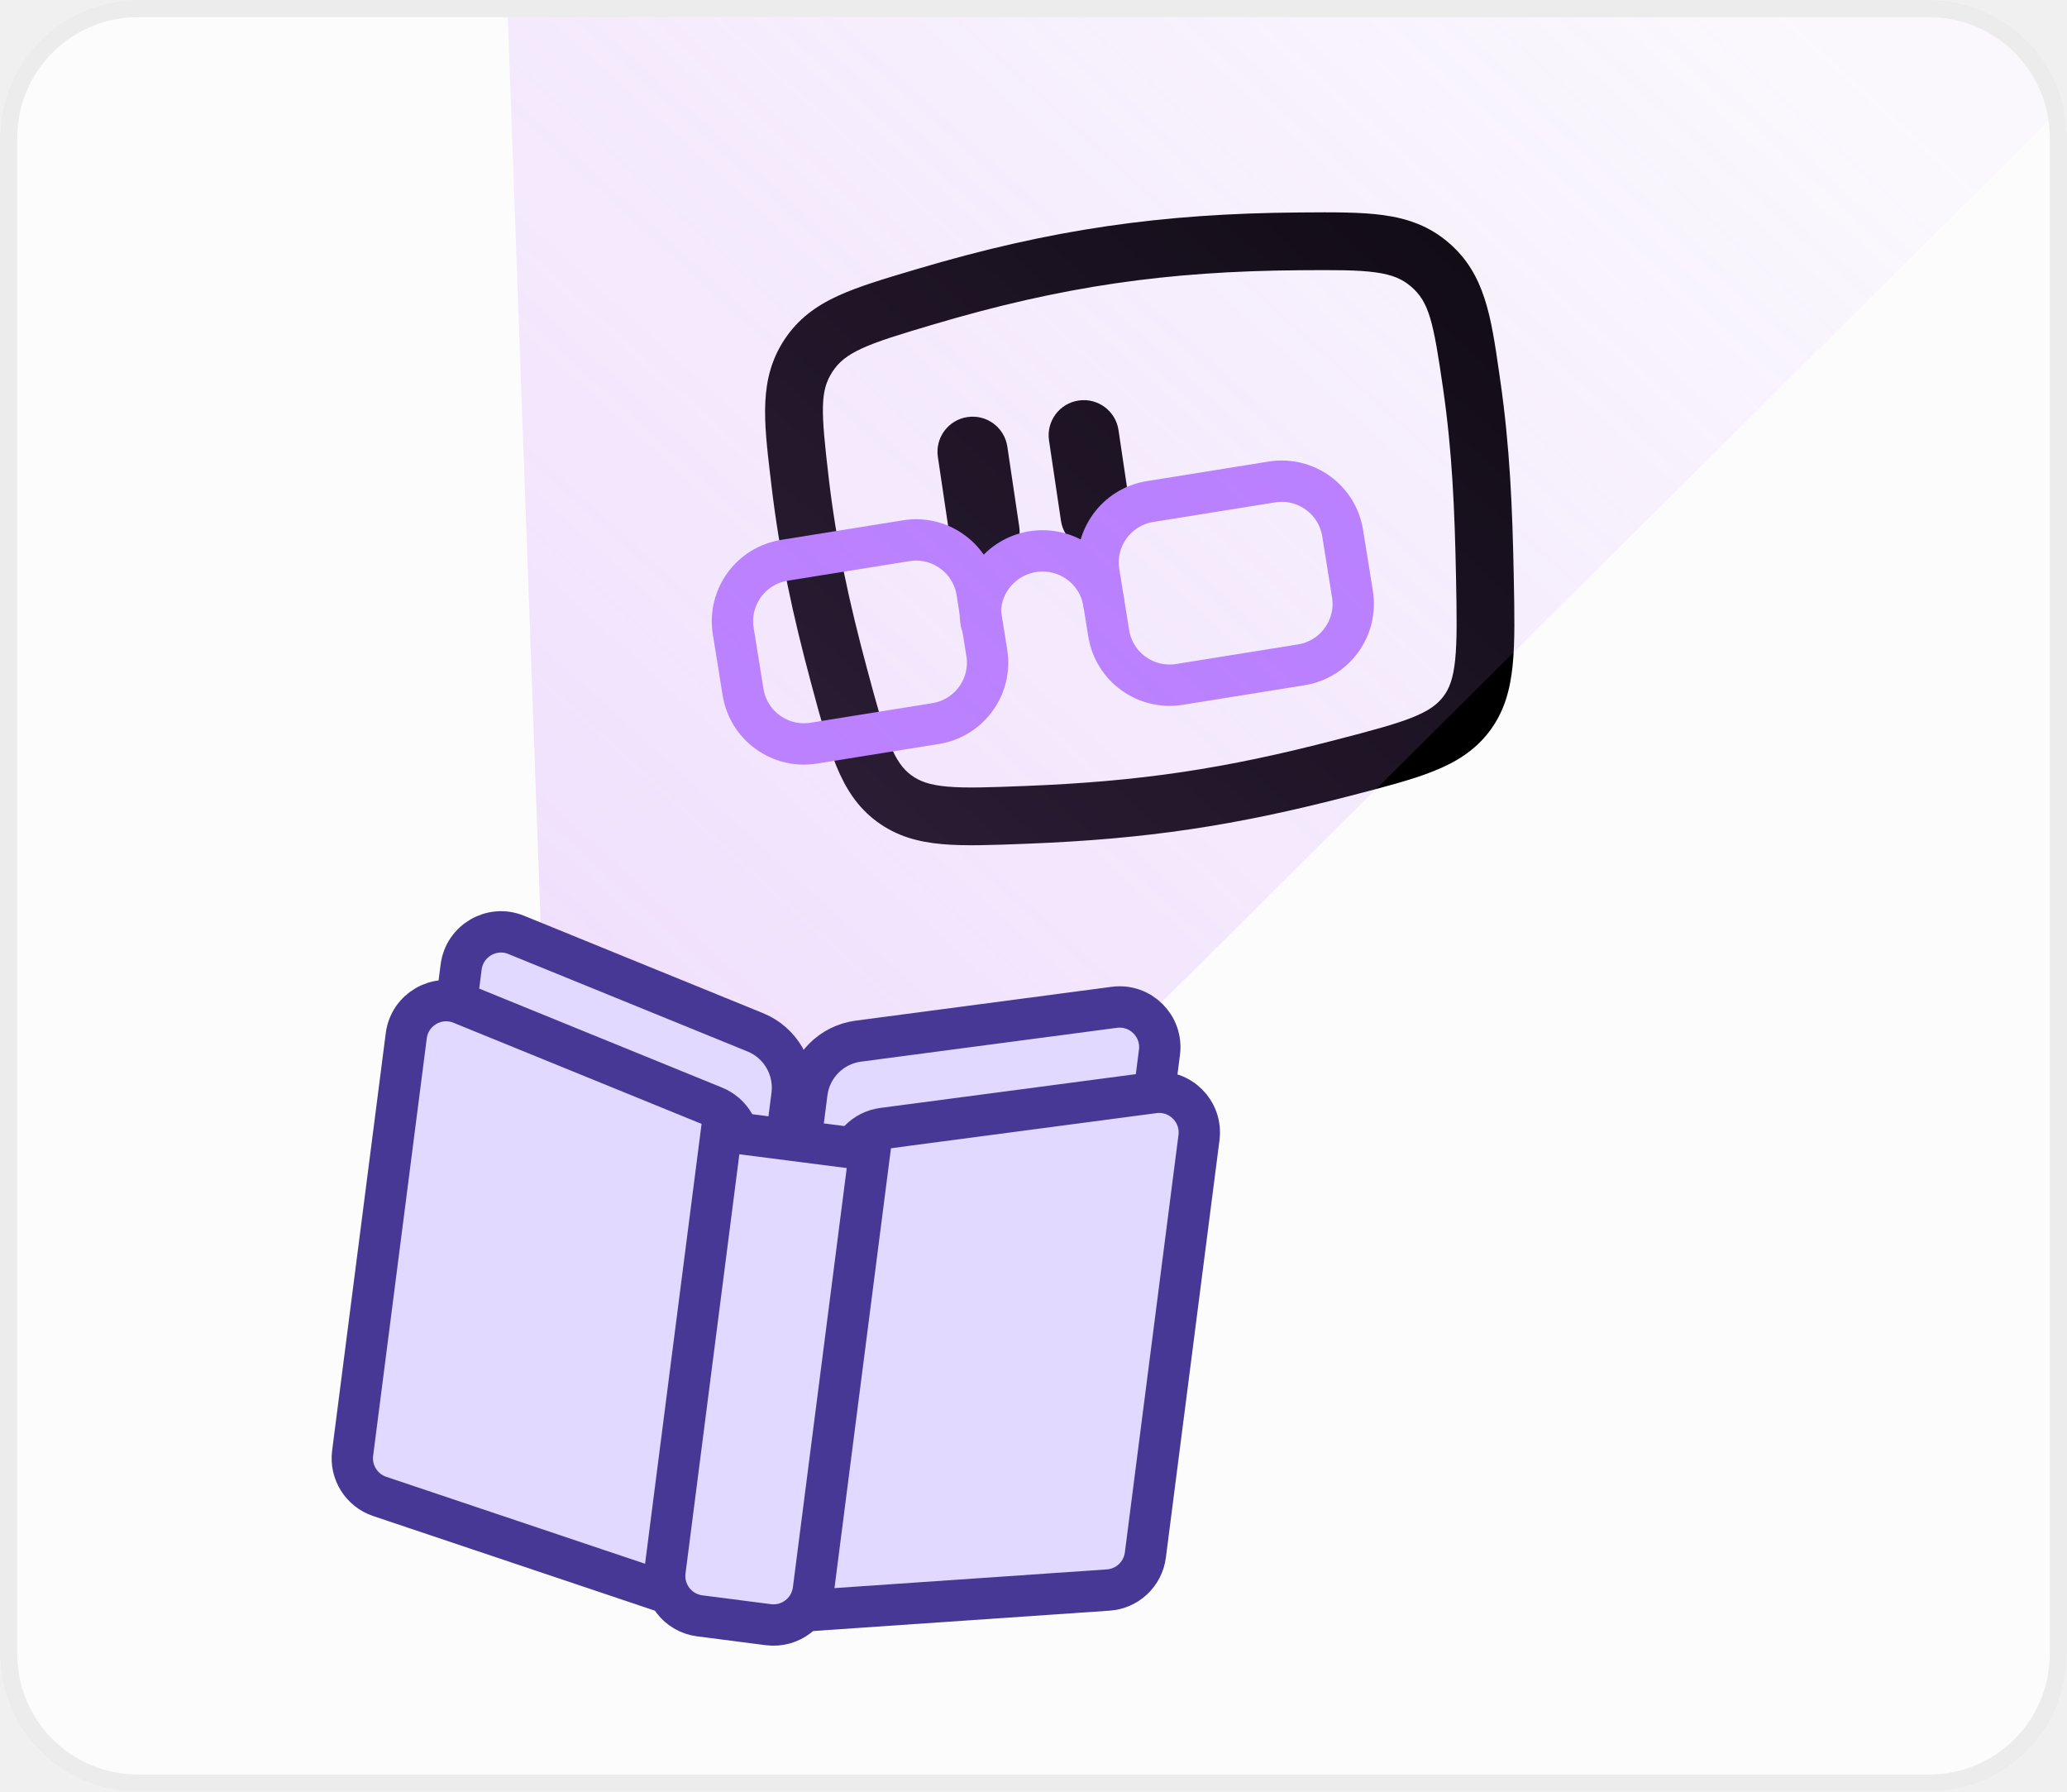
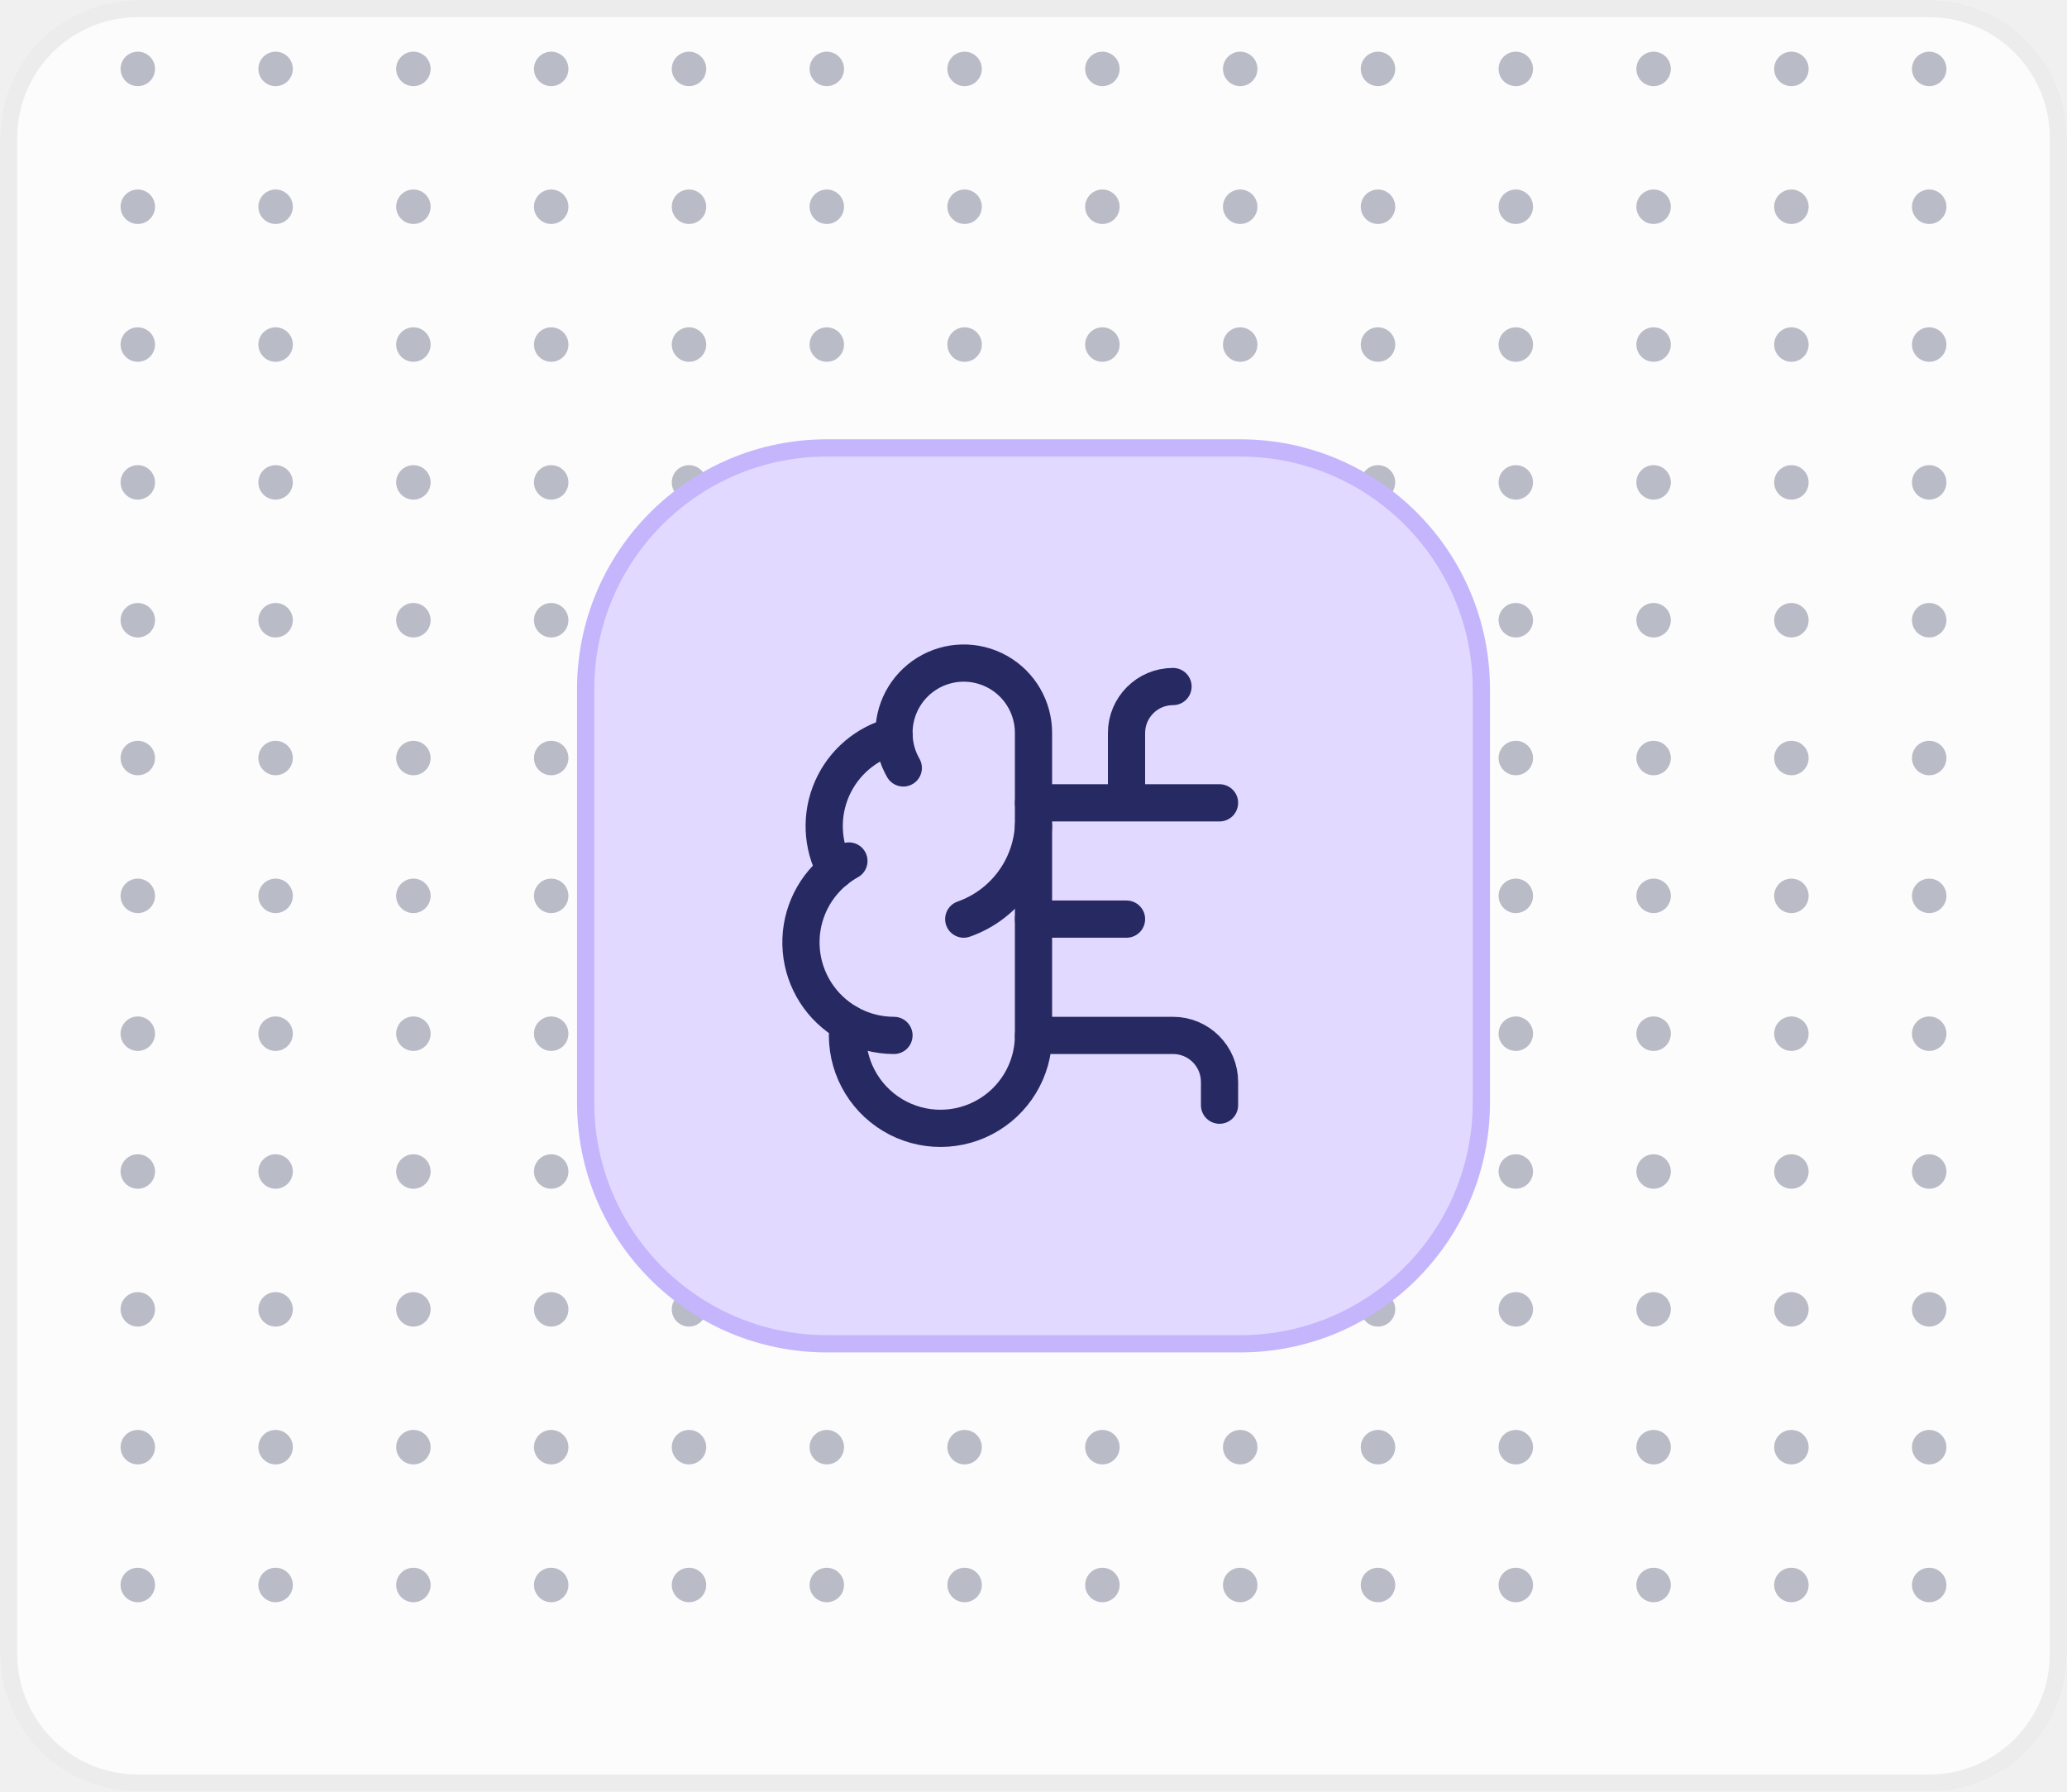
<svg xmlns="http://www.w3.org/2000/svg" width="120" height="104" viewBox="0 0 120 104" fill="none">
-   <g clip-path="url(#clip0_160_16404)">
-     <rect width="120" height="104" rx="8" fill="#FCFCFD" />
-     <path d="M54.448 26.524C54.282 25.41 55.051 24.373 56.165 24.208C57.279 24.042 58.316 24.811 58.481 25.924L59.174 30.586C59.34 31.699 58.571 32.737 57.458 32.902C56.344 33.068 55.306 32.299 55.141 31.185L54.448 26.524Z" fill="black" />
-     <path d="M60.901 25.565C60.736 24.451 61.504 23.414 62.618 23.248C63.732 23.082 64.769 23.851 64.935 24.965L65.628 29.626C65.793 30.74 65.025 31.777 63.911 31.943C62.797 32.108 61.76 31.34 61.594 30.226L60.901 25.565Z" fill="black" />
-     <path fill-rule="evenodd" clip-rule="evenodd" d="M75.438 15.686C67.77 15.743 61.642 16.612 54.126 18.851C52.226 19.416 50.969 19.795 50.033 20.227C49.164 20.627 48.695 21.02 48.339 21.561C47.601 22.681 47.651 23.816 48.11 27.733C48.561 31.583 49.307 34.982 50.326 38.78C50.869 40.804 51.238 42.169 51.656 43.187C52.052 44.153 52.43 44.647 52.907 44.998C53.387 45.351 53.966 45.565 54.985 45.657C56.063 45.753 57.451 45.703 59.513 45.622C66.183 45.362 71.094 44.628 77.576 42.94C79.597 42.414 80.962 42.055 81.981 41.648C82.949 41.262 83.445 40.89 83.797 40.425C84.142 39.97 84.37 39.378 84.481 38.286C84.597 37.147 84.571 35.667 84.529 33.492C84.453 29.612 84.309 26.217 83.778 22.552C83.211 18.634 82.965 17.532 81.917 16.631C81.411 16.197 80.837 15.947 79.867 15.811C78.82 15.665 77.473 15.671 75.438 15.686ZM53.169 15.637C60.998 13.305 67.441 12.393 75.413 12.333L75.529 12.332C77.417 12.318 79.012 12.306 80.331 12.49C81.754 12.689 82.985 13.129 84.102 14.088C86.209 15.898 86.563 18.364 87.035 21.641C87.055 21.783 87.076 21.927 87.097 22.071C87.658 25.946 87.805 29.508 87.881 33.427L87.883 33.53C87.923 35.575 87.956 37.261 87.817 38.626C87.671 40.062 87.321 41.327 86.47 42.45C85.627 43.563 84.535 44.239 83.225 44.762C81.987 45.257 80.416 45.666 78.523 46.159L78.421 46.185C71.709 47.933 66.558 48.703 59.644 48.973L59.537 48.977C57.609 49.052 56.004 49.115 54.685 48.996C53.283 48.87 52.048 48.53 50.918 47.697C49.784 46.862 49.092 45.773 48.553 44.459C48.045 43.22 47.623 41.647 47.115 39.752L47.087 39.649C46.042 35.754 45.256 32.186 44.78 28.124C44.763 27.976 44.745 27.83 44.728 27.686C44.342 24.422 44.053 21.973 45.538 19.717C46.327 18.52 47.357 17.768 48.629 17.181C49.809 16.637 51.298 16.194 53.06 15.669C53.096 15.659 53.132 15.648 53.169 15.637Z" fill="black" />
-     <path d="M52.614 31.385L45.538 32.522C43.584 32.836 42.255 34.674 42.568 36.628L43.137 40.166C43.451 42.12 45.289 43.45 47.243 43.136L54.319 41.999C56.273 41.685 57.602 39.847 57.289 37.893L56.72 34.355C56.406 32.401 54.568 31.071 52.614 31.385Z" stroke="#B77FFF" stroke-width="2.4" stroke-linecap="round" stroke-linejoin="round" />
-     <path d="M64.08 34.987C63.929 34.049 63.41 33.209 62.635 32.653C61.861 32.096 60.896 31.869 59.951 32.021C59.007 32.172 58.162 32.691 57.6 33.462C57.039 34.232 56.809 35.192 56.96 36.131" stroke="#B77FFF" stroke-width="2.4" stroke-linecap="round" stroke-linejoin="round" />
-     <path d="M73.842 27.975L66.766 29.112C64.812 29.425 63.482 31.264 63.796 33.218L64.365 36.756C64.678 38.71 66.517 40.039 68.471 39.726L75.547 38.589C77.501 38.275 78.83 36.437 78.516 34.483L77.948 30.945C77.634 28.991 75.796 27.661 73.842 27.975Z" stroke="#B77FFF" stroke-width="2.4" stroke-linecap="round" stroke-linejoin="round" />
-     <path d="M28.5 -26L128.5 -2.5L49.5 75.999L32 70.5L28.5 -26Z" fill="url(#paint0_linear_160_16404)" fill-opacity="0.3" />
-     <path d="M41.359 88.286L42.745 88.752L42.931 87.302L45.98 63.574C46.18 62.014 45.306 60.515 43.85 59.922L29.967 54.264C28.549 53.686 26.967 54.608 26.772 56.128L23.659 80.359C23.517 81.463 24.175 82.513 25.23 82.868L41.359 88.286Z" fill="#E1D9FF" stroke="#473896" stroke-width="2.4" />
-     <path d="M45.07 88.506L43.611 88.606L43.798 87.156L46.846 63.428C47.047 61.869 48.272 60.639 49.831 60.433L64.693 58.469C66.211 58.268 67.508 59.56 67.313 61.08L64.199 85.311C64.057 86.415 63.155 87.265 62.045 87.341L45.07 88.506Z" fill="#E1D9FF" stroke="#473896" stroke-width="2.4" />
-     <path d="M38.172 92.277L39.558 92.743L39.745 91.292L42.904 66.7C43.039 65.65 42.451 64.641 41.471 64.242L26.781 58.255C25.362 57.677 23.781 58.599 23.586 60.118L20.472 84.35C20.33 85.454 20.988 86.504 22.044 86.859L38.172 92.277Z" fill="#E1D9FF" stroke="#473896" stroke-width="2.4" />
-     <path d="M47.365 93.458L45.906 93.558L46.092 92.108L49.252 67.515C49.387 66.466 50.212 65.638 51.261 65.5L66.987 63.421C68.506 63.221 69.802 64.513 69.607 66.032L66.494 90.263C66.352 91.367 65.45 92.217 64.339 92.293L47.365 93.458Z" fill="#E1D9FF" stroke="#473896" stroke-width="2.4" />
-     <path d="M43.077 65.809L41.886 65.656L41.733 66.847L38.607 91.18C38.443 92.458 39.346 93.627 40.624 93.791L44.61 94.304C45.888 94.468 47.057 93.565 47.222 92.287L50.348 67.953L50.501 66.763L49.311 66.61L43.077 65.809Z" fill="#E1D9FF" stroke="#473896" stroke-width="2.4" />
+   <rect width="120" height="104" rx="8" fill="#FCFCFD" />
+   <circle cx="8" cy="4" r="1" fill="#B9BBC6" />
+   <circle cx="16" cy="4" r="1" fill="#B9BBC6" />
+   <circle cx="24" cy="4" r="1" fill="#B9BBC6" />
+   <circle cx="32" cy="4" r="1" fill="#B9BBC6" />
+   <circle cx="40" cy="4" r="1" fill="#B9BBC6" />
+   <circle cx="48" cy="4" r="1" fill="#B9BBC6" />
+   <circle cx="56" cy="4" r="1" fill="#B9BBC6" />
+   <circle cx="64" cy="4" r="1" fill="#B9BBC6" />
+   <circle cx="72" cy="4" r="1" fill="#B9BBC6" />
+   <circle cx="80" cy="4" r="1" fill="#B9BBC6" />
+   <circle cx="88" cy="4" r="1" fill="#B9BBC6" />
+   <circle cx="96" cy="4" r="1" fill="#B9BBC6" />
+   <circle cx="104" cy="4" r="1" fill="#B9BBC6" />
+   <circle cx="112" cy="4" r="1" fill="#B9BBC6" />
+   <circle cx="8" cy="12" r="1" fill="#B9BBC6" />
+   <circle cx="16" cy="12" r="1" fill="#B9BBC6" />
+   <circle cx="24" cy="12" r="1" fill="#B9BBC6" />
+   <circle cx="32" cy="12" r="1" fill="#B9BBC6" />
+   <circle cx="40" cy="12" r="1" fill="#B9BBC6" />
+   <circle cx="48" cy="12" r="1" fill="#B9BBC6" />
+   <circle cx="56" cy="12" r="1" fill="#B9BBC6" />
+   <circle cx="64" cy="12" r="1" fill="#B9BBC6" />
+   <circle cx="72" cy="12" r="1" fill="#B9BBC6" />
+   <circle cx="80" cy="12" r="1" fill="#B9BBC6" />
+   <circle cx="88" cy="12" r="1" fill="#B9BBC6" />
+   <circle cx="96" cy="12" r="1" fill="#B9BBC6" />
+   <circle cx="104" cy="12" r="1" fill="#B9BBC6" />
+   <circle cx="112" cy="12" r="1" fill="#B9BBC6" />
+   <circle cx="8" cy="20" r="1" fill="#B9BBC6" />
+   <circle cx="16" cy="20" r="1" fill="#B9BBC6" />
+   <circle cx="24" cy="20" r="1" fill="#B9BBC6" />
+   <circle cx="32" cy="20" r="1" fill="#B9BBC6" />
+   <circle cx="40" cy="20" r="1" fill="#B9BBC6" />
+   <circle cx="48" cy="20" r="1" fill="#B9BBC6" />
+   <circle cx="56" cy="20" r="1" fill="#B9BBC6" />
+   <circle cx="64" cy="20" r="1" fill="#B9BBC6" />
+   <circle cx="72" cy="20" r="1" fill="#B9BBC6" />
+   <circle cx="80" cy="20" r="1" fill="#B9BBC6" />
+   <circle cx="88" cy="20" r="1" fill="#B9BBC6" />
+   <circle cx="96" cy="20" r="1" fill="#B9BBC6" />
+   <circle cx="104" cy="20" r="1" fill="#B9BBC6" />
+   <circle cx="112" cy="20" r="1" fill="#B9BBC6" />
+   <circle cx="8" cy="28" r="1" fill="#B9BBC6" />
+   <circle cx="16" cy="28" r="1" fill="#B9BBC6" />
+   <circle cx="24" cy="28" r="1" fill="#B9BBC6" />
+   <circle cx="32" cy="28" r="1" fill="#B9BBC6" />
+   <circle cx="40" cy="28" r="1" fill="#B9BBC6" />
+   <circle cx="48" cy="28" r="1" fill="#B9BBC6" />
+   <circle cx="56" cy="28" r="1" fill="#B9BBC6" />
+   <circle cx="64" cy="28" r="1" fill="#B9BBC6" />
+   <circle cx="72" cy="28" r="1" fill="#B9BBC6" />
+   <circle cx="80" cy="28" r="1" fill="#B9BBC6" />
+   <circle cx="88" cy="28" r="1" fill="#B9BBC6" />
+   <circle cx="96" cy="28" r="1" fill="#B9BBC6" />
+   <circle cx="104" cy="28" r="1" fill="#B9BBC6" />
+   <circle cx="112" cy="28" r="1" fill="#B9BBC6" />
+   <circle cx="8" cy="36" r="1" fill="#B9BBC6" />
+   <circle cx="16" cy="36" r="1" fill="#B9BBC6" />
+   <circle cx="24" cy="36" r="1" fill="#B9BBC6" />
+   <circle cx="32" cy="36" r="1" fill="#B9BBC6" />
+   <circle cx="40" cy="36" r="1" fill="#B9BBC6" />
+   <circle cx="48" cy="36" r="1" fill="#B9BBC6" />
+   <circle cx="56" cy="36" r="1" fill="#B9BBC6" />
+   <circle cx="64" cy="36" r="1" fill="#B9BBC6" />
+   <circle cx="72" cy="36" r="1" fill="#B9BBC6" />
+   <circle cx="80" cy="36" r="1" fill="#B9BBC6" />
+   <circle cx="88" cy="36" r="1" fill="#B9BBC6" />
+   <circle cx="96" cy="36" r="1" fill="#B9BBC6" />
+   <circle cx="104" cy="36" r="1" fill="#B9BBC6" />
+   <circle cx="112" cy="36" r="1" fill="#B9BBC6" />
+   <circle cx="8" cy="44" r="1" fill="#B9BBC6" />
+   <circle cx="16" cy="44" r="1" fill="#B9BBC6" />
+   <circle cx="24" cy="44" r="1" fill="#B9BBC6" />
+   <circle cx="32" cy="44" r="1" fill="#B9BBC6" />
+   <circle cx="40" cy="44" r="1" fill="#B9BBC6" />
+   <circle cx="48" cy="44" r="1" fill="#B9BBC6" />
+   <circle cx="56" cy="44" r="1" fill="#B9BBC6" />
+   <circle cx="64" cy="44" r="1" fill="#B9BBC6" />
+   <circle cx="72" cy="44" r="1" fill="#B9BBC6" />
+   <circle cx="80" cy="44" r="1" fill="#B9BBC6" />
+   <circle cx="88" cy="44" r="1" fill="#B9BBC6" />
+   <circle cx="96" cy="44" r="1" fill="#B9BBC6" />
+   <circle cx="104" cy="44" r="1" fill="#B9BBC6" />
+   <circle cx="112" cy="44" r="1" fill="#B9BBC6" />
+   <circle cx="8" cy="52" r="1" fill="#B9BBC6" />
+   <circle cx="16" cy="52" r="1" fill="#B9BBC6" />
+   <circle cx="24" cy="52" r="1" fill="#B9BBC6" />
+   <circle cx="32" cy="52" r="1" fill="#B9BBC6" />
+   <circle cx="40" cy="52" r="1" fill="#B9BBC6" />
+   <circle cx="48" cy="52" r="1" fill="#B9BBC6" />
+   <circle cx="56" cy="52" r="1" fill="#B9BBC6" />
+   <circle cx="64" cy="52" r="1" fill="#B9BBC6" />
+   <circle cx="72" cy="52" r="1" fill="#B9BBC6" />
+   <circle cx="80" cy="52" r="1" fill="#B9BBC6" />
+   <circle cx="88" cy="52" r="1" fill="#B9BBC6" />
+   <circle cx="96" cy="52" r="1" fill="#B9BBC6" />
+   <circle cx="104" cy="52" r="1" fill="#B9BBC6" />
+   <circle cx="112" cy="52" r="1" fill="#B9BBC6" />
+   <circle cx="8" cy="60" r="1" fill="#B9BBC6" />
+   <circle cx="16" cy="60" r="1" fill="#B9BBC6" />
+   <circle cx="24" cy="60" r="1" fill="#B9BBC6" />
+   <circle cx="32" cy="60" r="1" fill="#B9BBC6" />
+   <circle cx="40" cy="60" r="1" fill="#B9BBC6" />
+   <circle cx="48" cy="60" r="1" fill="#B9BBC6" />
+   <circle cx="56" cy="60" r="1" fill="#B9BBC6" />
+   <circle cx="64" cy="60" r="1" fill="#B9BBC6" />
+   <circle cx="72" cy="60" r="1" fill="#B9BBC6" />
+   <circle cx="80" cy="60" r="1" fill="#B9BBC6" />
+   <circle cx="88" cy="60" r="1" fill="#B9BBC6" />
+   <circle cx="96" cy="60" r="1" fill="#B9BBC6" />
+   <circle cx="104" cy="60" r="1" fill="#B9BBC6" />
+   <circle cx="112" cy="60" r="1" fill="#B9BBC6" />
+   <circle cx="8" cy="68" r="1" fill="#B9BBC6" />
+   <circle cx="16" cy="68" r="1" fill="#B9BBC6" />
+   <circle cx="24" cy="68" r="1" fill="#B9BBC6" />
+   <circle cx="32" cy="68" r="1" fill="#B9BBC6" />
+   <circle cx="40" cy="68" r="1" fill="#B9BBC6" />
+   <circle cx="48" cy="68" r="1" fill="#B9BBC6" />
+   <circle cx="56" cy="68" r="1" fill="#B9BBC6" />
+   <circle cx="64" cy="68" r="1" fill="#B9BBC6" />
+   <circle cx="72" cy="68" r="1" fill="#B9BBC6" />
+   <circle cx="80" cy="68" r="1" fill="#B9BBC6" />
+   <circle cx="88" cy="68" r="1" fill="#B9BBC6" />
+   <circle cx="96" cy="68" r="1" fill="#B9BBC6" />
+   <circle cx="104" cy="68" r="1" fill="#B9BBC6" />
+   <circle cx="112" cy="68" r="1" fill="#B9BBC6" />
+   <circle cx="8" cy="76" r="1" fill="#B9BBC6" />
+   <circle cx="16" cy="76" r="1" fill="#B9BBC6" />
+   <circle cx="24" cy="76" r="1" fill="#B9BBC6" />
+   <circle cx="32" cy="76" r="1" fill="#B9BBC6" />
+   <circle cx="40" cy="76" r="1" fill="#B9BBC6" />
+   <circle cx="48" cy="76" r="1" fill="#B9BBC6" />
+   <circle cx="56" cy="76" r="1" fill="#B9BBC6" />
+   <circle cx="64" cy="76" r="1" fill="#B9BBC6" />
+   <circle cx="72" cy="76" r="1" fill="#B9BBC6" />
+   <circle cx="80" cy="76" r="1" fill="#B9BBC6" />
+   <circle cx="88" cy="76" r="1" fill="#B9BBC6" />
+   <circle cx="96" cy="76" r="1" fill="#B9BBC6" />
+   <circle cx="104" cy="76" r="1" fill="#B9BBC6" />
+   <circle cx="112" cy="76" r="1" fill="#B9BBC6" />
+   <circle cx="8" cy="84" r="1" fill="#B9BBC6" />
+   <circle cx="16" cy="84" r="1" fill="#B9BBC6" />
+   <circle cx="24" cy="84" r="1" fill="#B9BBC6" />
+   <circle cx="32" cy="84" r="1" fill="#B9BBC6" />
+   <circle cx="40" cy="84" r="1" fill="#B9BBC6" />
+   <circle cx="48" cy="84" r="1" fill="#B9BBC6" />
+   <circle cx="56" cy="84" r="1" fill="#B9BBC6" />
+   <circle cx="64" cy="84" r="1" fill="#B9BBC6" />
+   <circle cx="72" cy="84" r="1" fill="#B9BBC6" />
+   <circle cx="80" cy="84" r="1" fill="#B9BBC6" />
+   <circle cx="88" cy="84" r="1" fill="#B9BBC6" />
+   <circle cx="96" cy="84" r="1" fill="#B9BBC6" />
+   <circle cx="104" cy="84" r="1" fill="#B9BBC6" />
+   <circle cx="112" cy="84" r="1" fill="#B9BBC6" />
+   <circle cx="8" cy="92" r="1" fill="#B9BBC6" />
+   <circle cx="16" cy="92" r="1" fill="#B9BBC6" />
+   <circle cx="24" cy="92" r="1" fill="#B9BBC6" />
+   <circle cx="32" cy="92" r="1" fill="#B9BBC6" />
+   <circle cx="40" cy="92" r="1" fill="#B9BBC6" />
+   <circle cx="48" cy="92" r="1" fill="#B9BBC6" />
+   <circle cx="56" cy="92" r="1" fill="#B9BBC6" />
+   <circle cx="64" cy="92" r="1" fill="#B9BBC6" />
+   <circle cx="72" cy="92" r="1" fill="#B9BBC6" />
+   <circle cx="80" cy="92" r="1" fill="#B9BBC6" />
+   <circle cx="88" cy="92" r="1" fill="#B9BBC6" />
+   <circle cx="96" cy="92" r="1" fill="#B9BBC6" />
+   <circle cx="104" cy="92" r="1" fill="#B9BBC6" />
+   <circle cx="112" cy="92" r="1" fill="#B9BBC6" />
+   <rect x="34" y="26" width="52" height="52" rx="14" fill="#E1D9FF" stroke="#C4B5FD" stroke-width="1" />
+   <g transform="translate(43.8 35.8) scale(1.35)" fill="none" stroke="#272962" stroke-linecap="round" stroke-linejoin="round" stroke-width="1.6">
+     <path d="M12 5a3 3 0 1 0-5.997.125a4 4 0 0 0-2.526 5.77a4 4 0 0 0 .556 6.588A4 4 0 1 0 12 18Z" />
+     <path d="M9 13a4.5 4.5 0 0 0 3-4M6.003 5.125A3 3 0 0 0 6.401 6.5m-2.924 4.396a4 4 0 0 1 .585-.396M6 18a4 4 0 0 1-1.967-.516M12 13h4m-4 5h6a2 2 0 0 1 2 2v1M12 8h8m-4 0V5a2 2 0 0 1 2-2" />
+     <circle cx="16" cy="13" r=".5" fill="#272962" stroke="none" />
+     <circle cx="18" cy="3" r=".5" fill="#272962" stroke="none" />
+     <circle cx="20" cy="21" r=".5" fill="#272962" stroke="none" />
+     <circle cx="20" cy="8" r=".5" fill="#272962" stroke="none" />
  </g>
  <rect x="0.5" y="0.5" width="119" height="103" rx="7.5" stroke="#ECECEC" />
-   <defs>
-     <linearGradient id="paint0_linear_160_16404" x1="37" y1="71.5" x2="103" y2="-1" gradientUnits="userSpaceOnUse">
-       <stop stop-color="#CC8AFF" stop-opacity="0.9" />
-       <stop offset="1" stop-color="#CC8AFF" stop-opacity="0.1" />
-     </linearGradient>
-     <clipPath id="clip0_160_16404">
-       <rect width="120" height="104" rx="8" fill="white" />
-     </clipPath>
-   </defs>
</svg>
